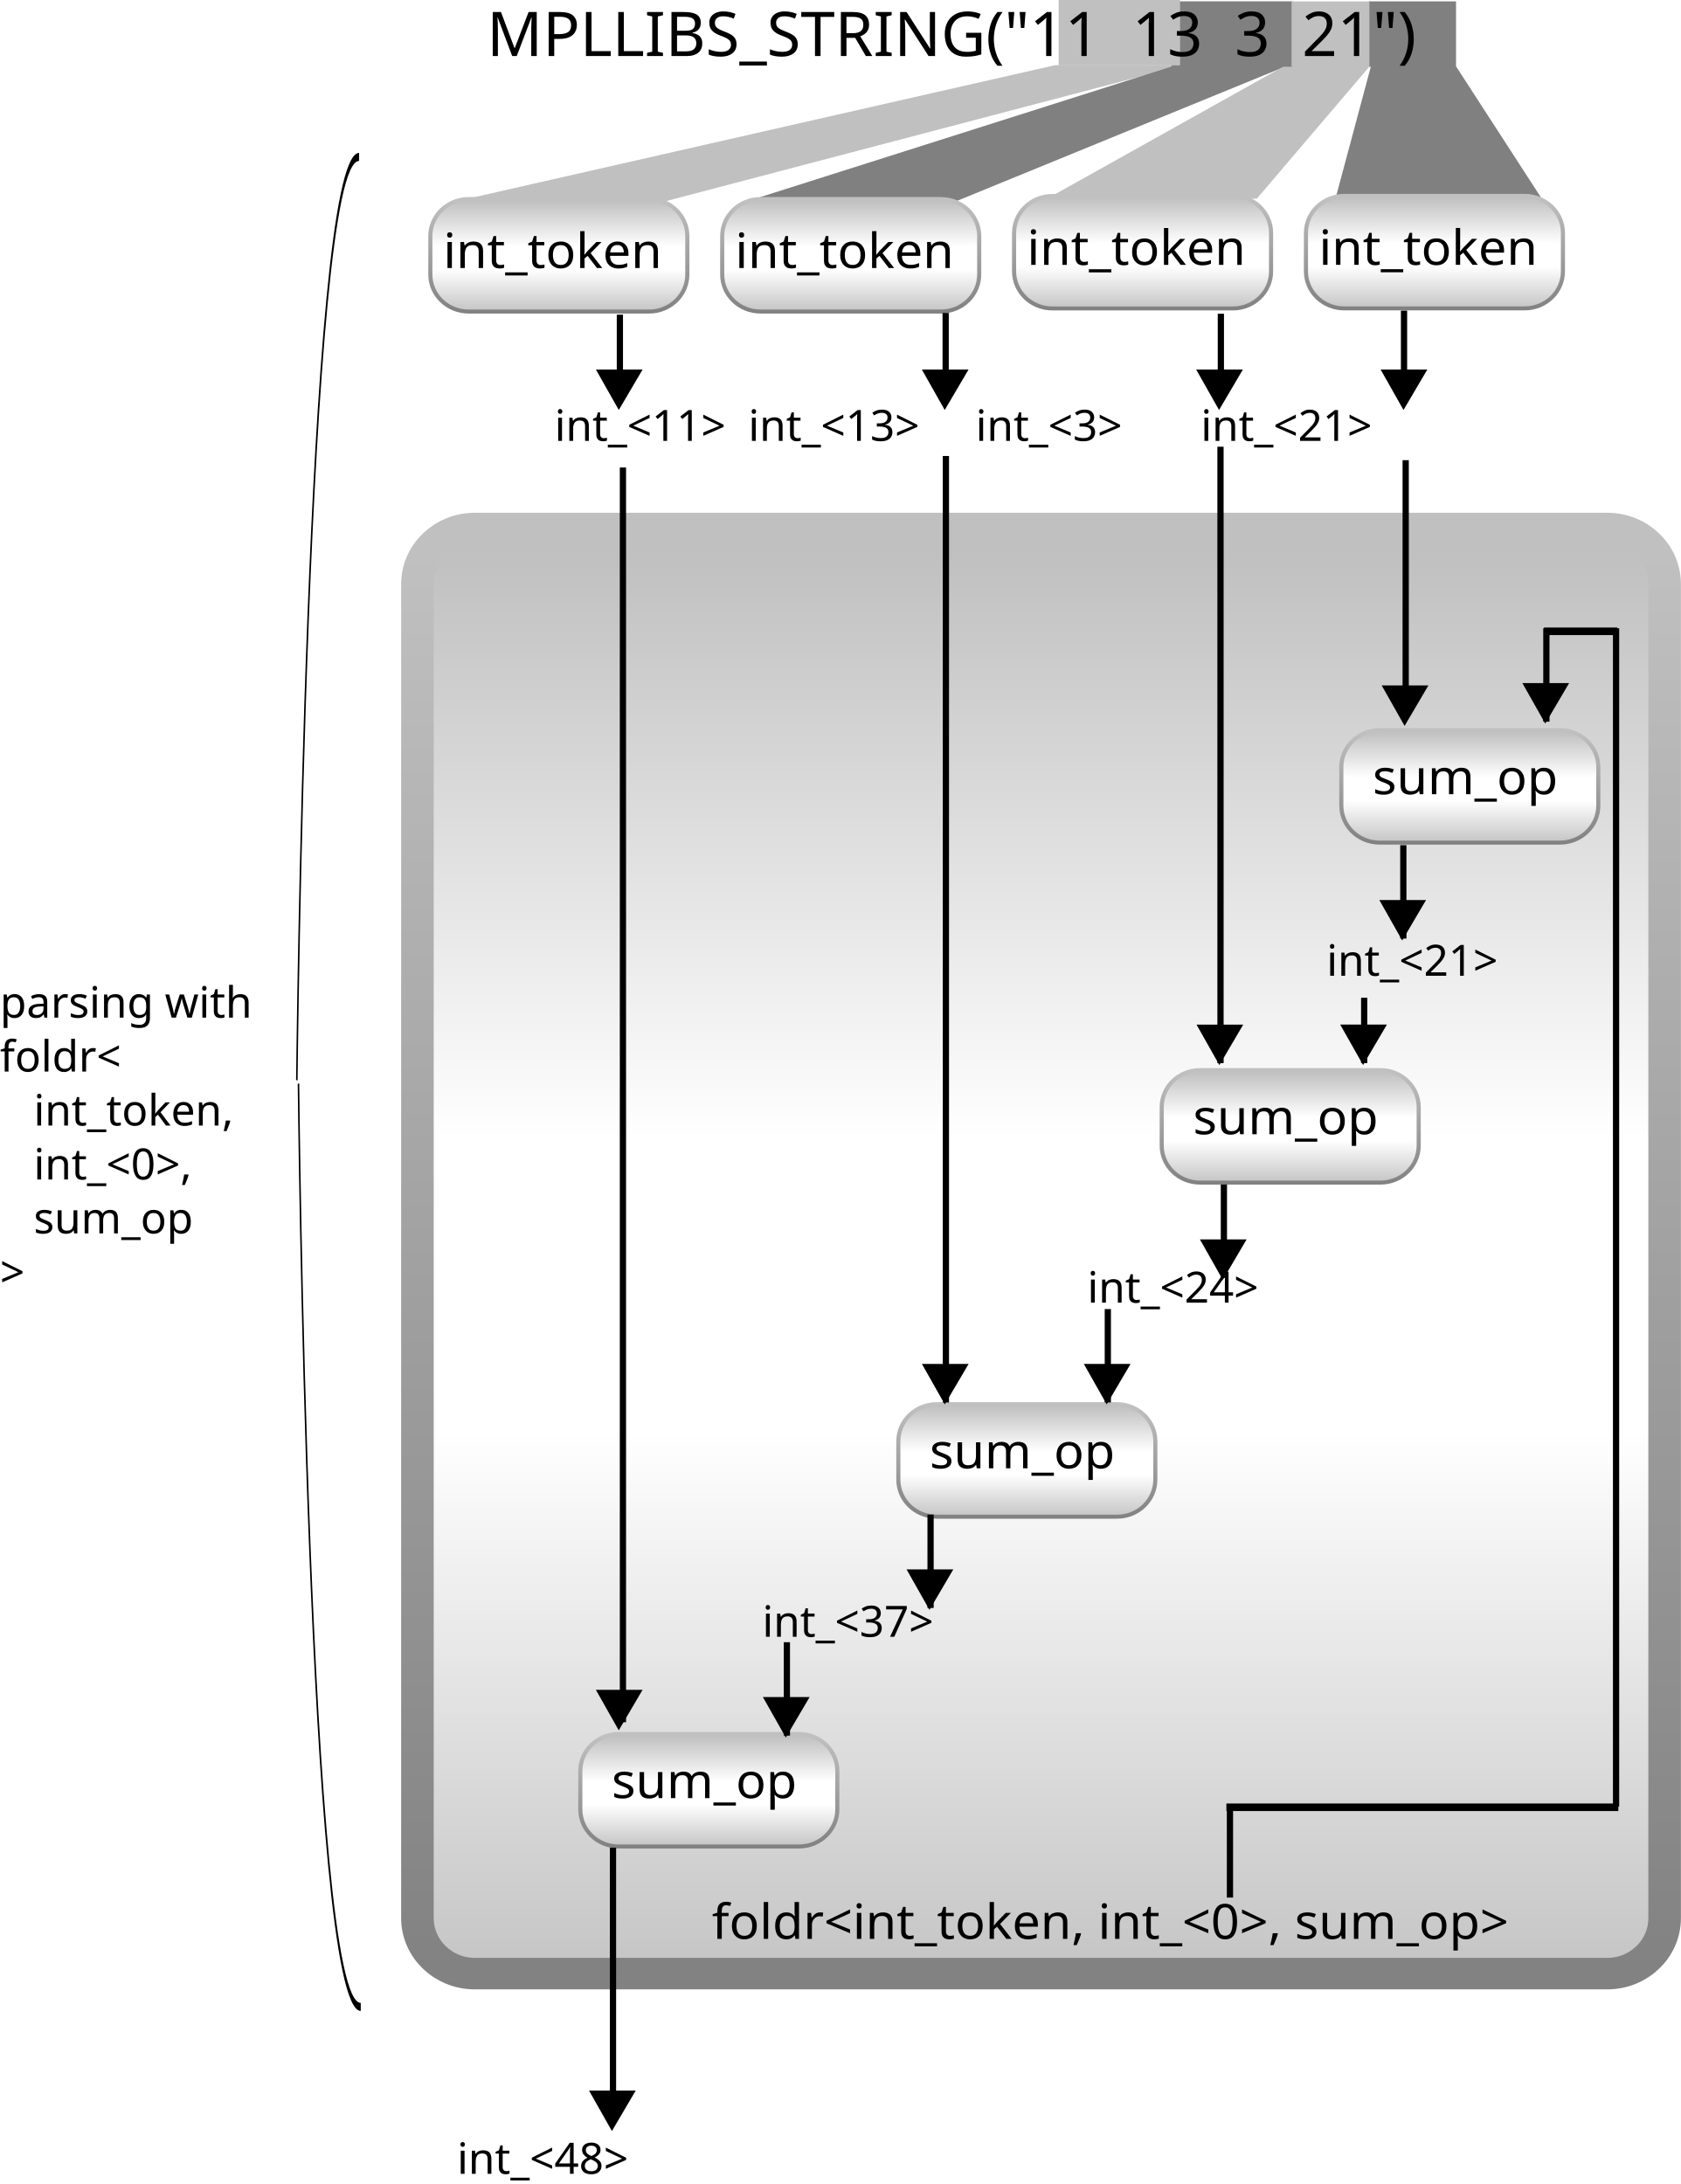
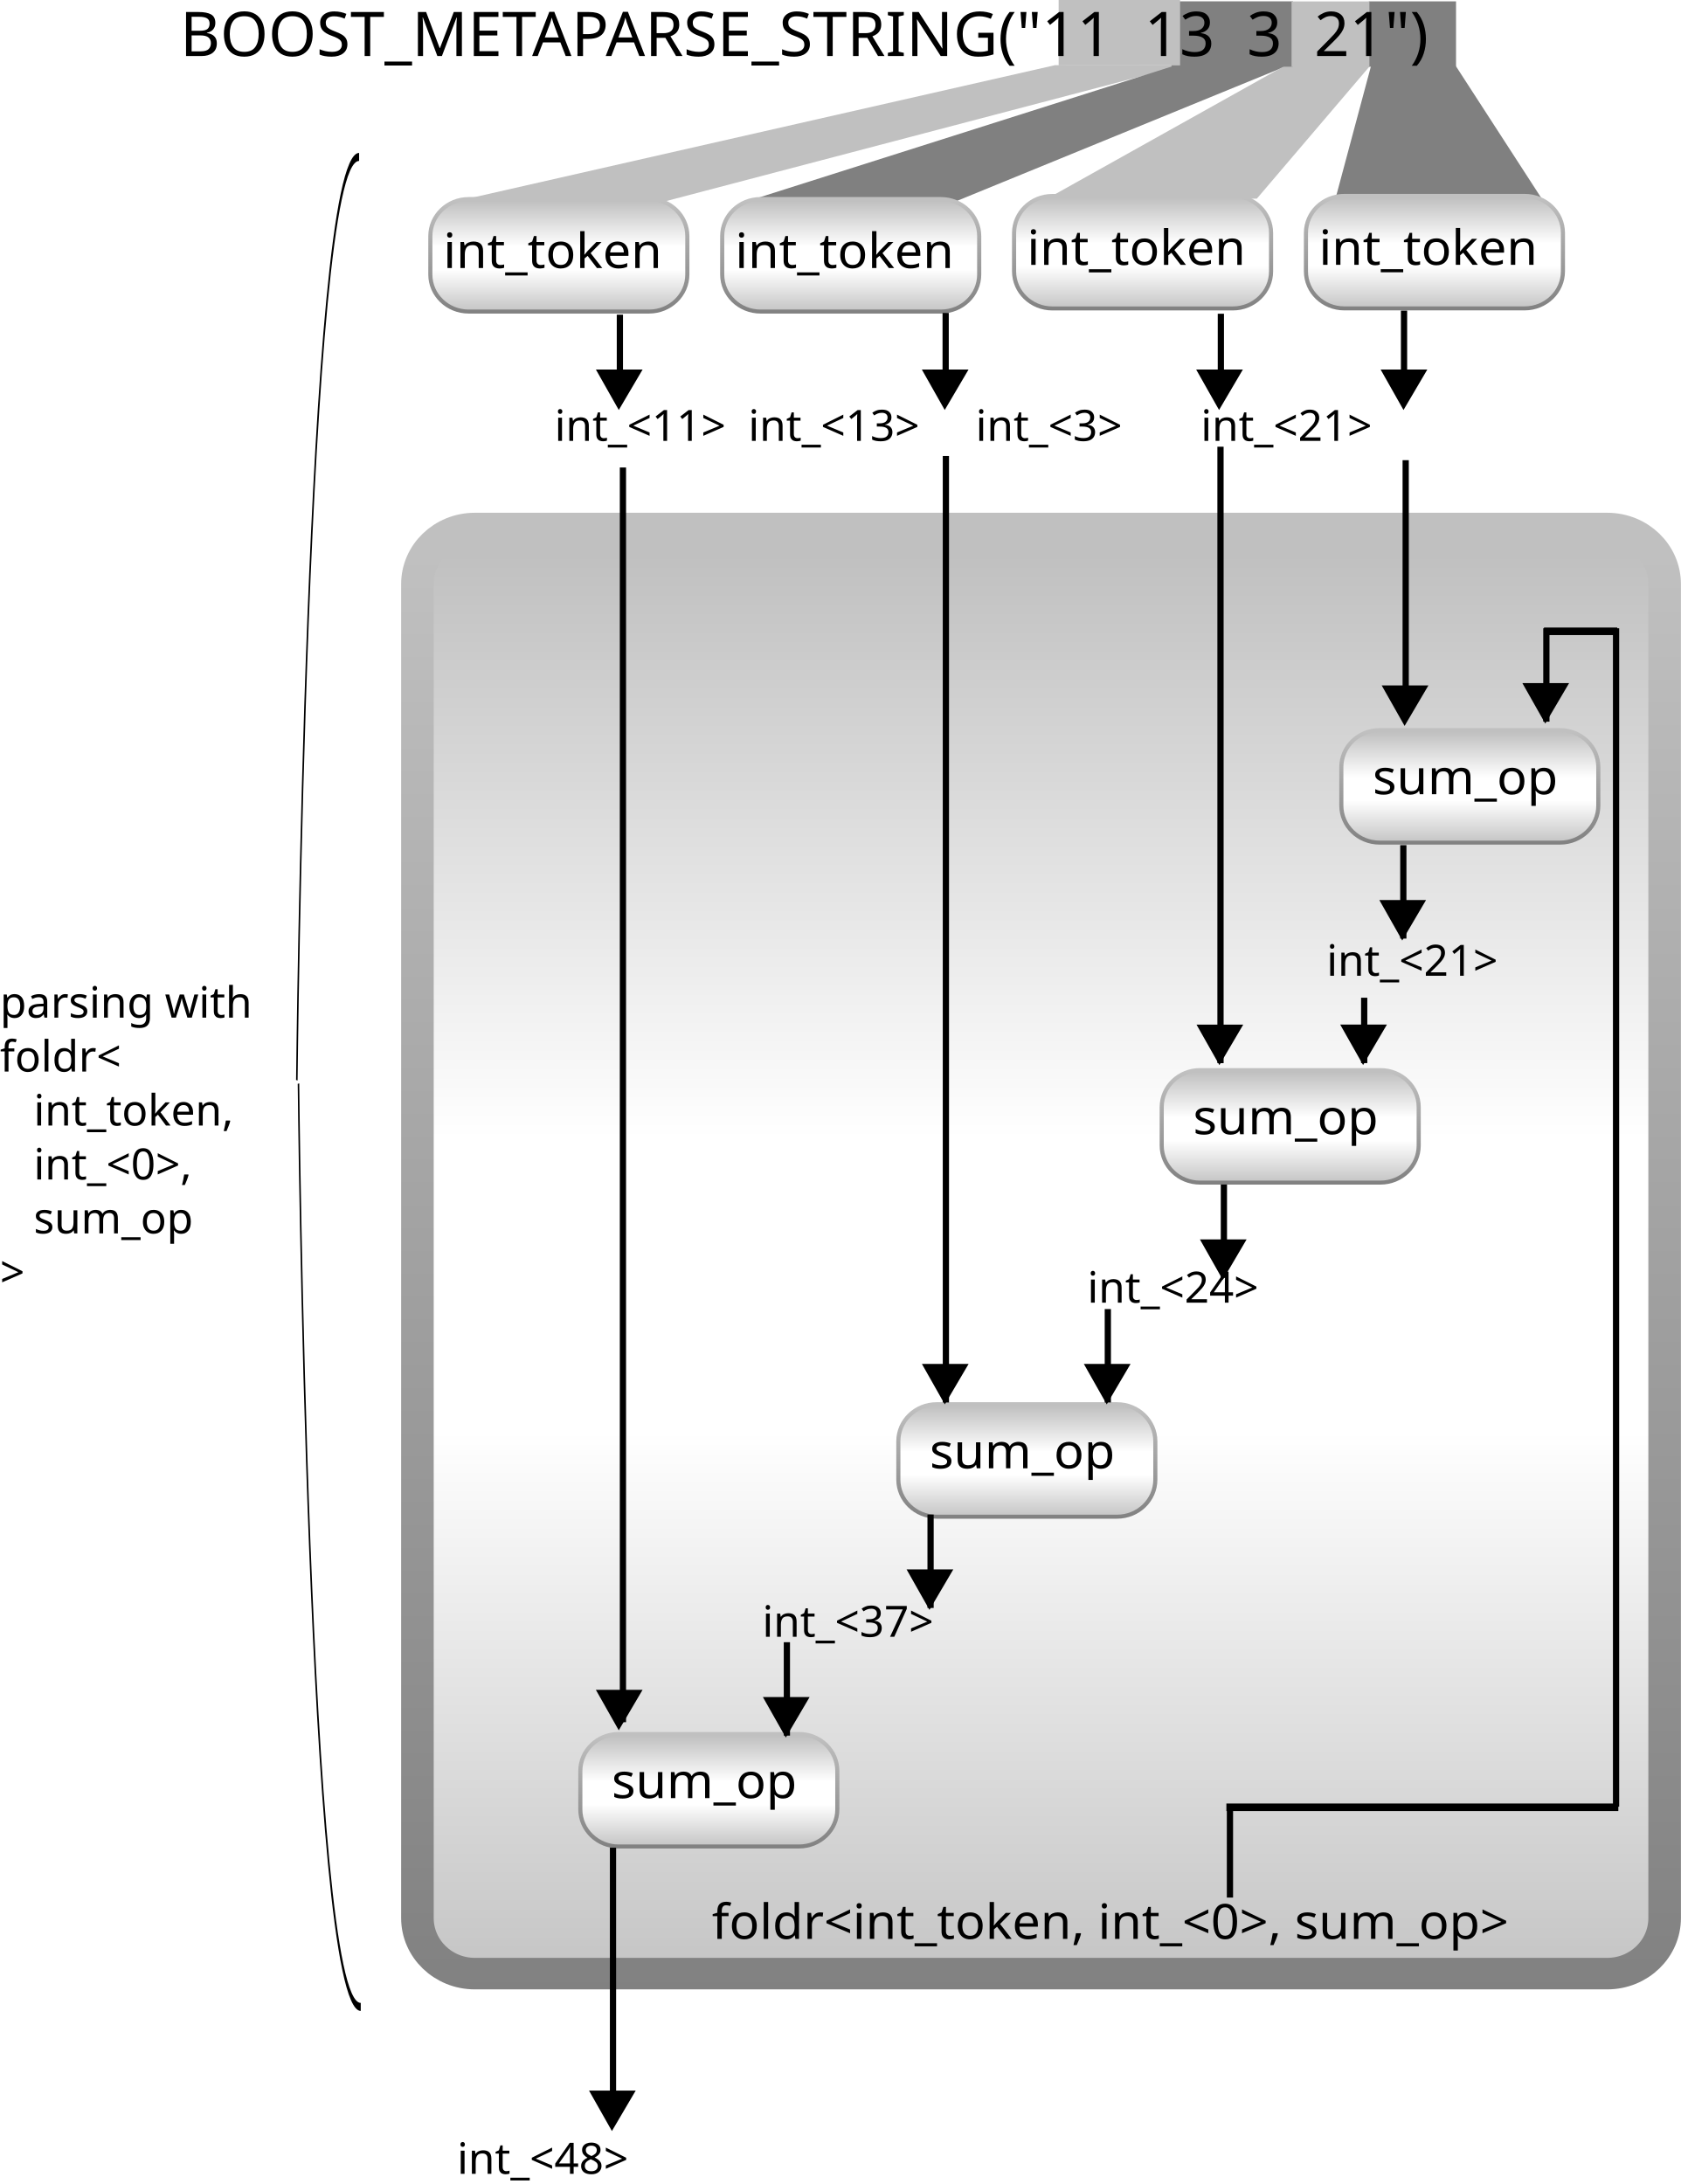
<svg xmlns="http://www.w3.org/2000/svg" xmlns:xlink="http://www.w3.org/1999/xlink" width="1090.453" height="1417.194" id="svg2" version="1.1">
  <defs id="defs4">
    <linearGradient id="linearGradient18419">
      <stop style="stop-color:#808080;stop-opacity:1;" offset="0" id="stop18421" />
      <stop style="stop-color:#ffffff;stop-opacity:1;" offset="1" id="stop18423" />
    </linearGradient>
    <linearGradient id="linearGradient4707">
      <stop id="stop4709" offset="0" style="stop-color:#c0c0c0;stop-opacity:1;" />
      <stop style="stop-color:#ffffff;stop-opacity:1;" offset="0.4" id="stop4711" />
      <stop id="stop4713" offset="0.6" style="stop-color:#ffffff;stop-opacity:1;" />
      <stop id="stop4715" offset="1" style="stop-color:#c0c0c0;stop-opacity:1;" />
    </linearGradient>
    <linearGradient id="linearGradient5254-5">
      <stop style="stop-color:#c0c0c0;stop-opacity:1;" offset="0" id="stop5256-7" />
      <stop style="stop-color:#808080;stop-opacity:1;" offset="1" id="stop5262-7" />
    </linearGradient>
    <linearGradient id="linearGradient4707-3">
      <stop id="stop4709-1" offset="0" style="stop-color:#c0c0c0;stop-opacity:1;" />
      <stop style="stop-color:#ffffff;stop-opacity:1;" offset="0.4" id="stop4711-4" />
      <stop id="stop4713-1" offset="0.6" style="stop-color:#ffffff;stop-opacity:1;" />
      <stop id="stop4715-4" offset="1" style="stop-color:#c0c0c0;stop-opacity:1;" />
    </linearGradient>
    <linearGradient id="linearGradient5254-5-2">
      <stop style="stop-color:#c0c0c0;stop-opacity:1;" offset="0" id="stop5256-7-9" />
      <stop style="stop-color:#808080;stop-opacity:1;" offset="1" id="stop5262-7-9" />
    </linearGradient>
    <linearGradient id="linearGradient4707-6">
      <stop id="stop4709-2" offset="0" style="stop-color:#c0c0c0;stop-opacity:1;" />
      <stop style="stop-color:#ffffff;stop-opacity:1;" offset="0.4" id="stop4711-0" />
      <stop id="stop4713-2" offset="0.6" style="stop-color:#ffffff;stop-opacity:1;" />
      <stop id="stop4715-5" offset="1" style="stop-color:#c0c0c0;stop-opacity:1;" />
    </linearGradient>
    <linearGradient id="linearGradient5254-5-5">
      <stop style="stop-color:#c0c0c0;stop-opacity:1;" offset="0" id="stop5256-7-4" />
      <stop style="stop-color:#808080;stop-opacity:1;" offset="1" id="stop5262-7-96" />
    </linearGradient>
    <linearGradient id="linearGradient4707-5">
      <stop id="stop4709-3" offset="0" style="stop-color:#c0c0c0;stop-opacity:1;" />
      <stop style="stop-color:#ffffff;stop-opacity:1;" offset="0.4" id="stop4711-9" />
      <stop id="stop4713-8" offset="0.6" style="stop-color:#ffffff;stop-opacity:1;" />
      <stop id="stop4715-8" offset="1" style="stop-color:#c0c0c0;stop-opacity:1;" />
    </linearGradient>
    <linearGradient id="linearGradient5254-5-3">
      <stop style="stop-color:#c0c0c0;stop-opacity:1;" offset="0" id="stop5256-7-43" />
      <stop style="stop-color:#808080;stop-opacity:1;" offset="1" id="stop5262-7-4" />
    </linearGradient>
    <linearGradient xlink:href="#linearGradient18419-7" id="linearGradient18429-4" x1="-108.934" y1="-376.169" x2="741.157" y2="-376.169" gradientUnits="userSpaceOnUse" />
    <linearGradient id="linearGradient18419-7">
      <stop style="stop-color:#808080;stop-opacity:1;" offset="0" id="stop18421-0" />
      <stop style="stop-color:#ffffff;stop-opacity:1;" offset="1" id="stop18423-4" />
    </linearGradient>
    <linearGradient xlink:href="#linearGradient18419-0" id="linearGradient18429-7" x1="-108.934" y1="-376.169" x2="741.157" y2="-376.169" gradientUnits="userSpaceOnUse" />
    <linearGradient id="linearGradient18419-0">
      <stop style="stop-color:#808080;stop-opacity:1;" offset="0" id="stop18421-8" />
      <stop style="stop-color:#ffffff;stop-opacity:1;" offset="1" id="stop18423-1" />
    </linearGradient>
    <linearGradient xlink:href="#linearGradient18419-05" id="linearGradient18429-5" x1="-108.934" y1="-376.169" x2="741.157" y2="-376.169" gradientUnits="userSpaceOnUse" />
    <linearGradient id="linearGradient18419-05">
      <stop style="stop-color:#808080;stop-opacity:1;" offset="0" id="stop18421-06" />
      <stop style="stop-color:#ffffff;stop-opacity:1;" offset="1" id="stop18423-0" />
    </linearGradient>
    <linearGradient xlink:href="#linearGradient4707" id="linearGradient18600" gradientUnits="userSpaceOnUse" gradientTransform="matrix(0.4259672,0,0,0.5737611,615.1816,202.433)" spreadMethod="pad" x1="-1057.143" y1="-137.638" x2="-1057.143" y2="108.076" />
    <linearGradient xlink:href="#linearGradient5254-5" id="linearGradient18602" gradientUnits="userSpaceOnUse" gradientTransform="matrix(0.4259672,0,0,0.5737611,615.1816,202.433)" x1="-1057.143" y1="-137.638" x2="-1057.143" y2="108.076" />
    <linearGradient xlink:href="#linearGradient4707-3" id="linearGradient18604" gradientUnits="userSpaceOnUse" gradientTransform="matrix(0.4259672,0,0,0.5737611,615.1816,202.433)" spreadMethod="pad" x1="-1057.143" y1="-137.638" x2="-1057.143" y2="108.076" />
    <linearGradient xlink:href="#linearGradient5254-5-2" id="linearGradient18606" gradientUnits="userSpaceOnUse" gradientTransform="matrix(0.4259672,0,0,0.5737611,615.1816,202.433)" x1="-1057.143" y1="-137.638" x2="-1057.143" y2="108.076" />
    <linearGradient xlink:href="#linearGradient4707-6" id="linearGradient18608" gradientUnits="userSpaceOnUse" gradientTransform="matrix(0.4259672,0,0,0.5737611,615.1816,202.433)" spreadMethod="pad" x1="-1057.143" y1="-137.638" x2="-1057.143" y2="108.076" />
    <linearGradient xlink:href="#linearGradient5254-5-5" id="linearGradient18610" gradientUnits="userSpaceOnUse" gradientTransform="matrix(0.4259672,0,0,0.5737611,615.1816,202.433)" x1="-1057.143" y1="-137.638" x2="-1057.143" y2="108.076" />
    <linearGradient xlink:href="#linearGradient4707-5" id="linearGradient18612" gradientUnits="userSpaceOnUse" gradientTransform="matrix(0.4259672,0,0,0.5737611,615.1816,202.433)" spreadMethod="pad" x1="-1057.143" y1="-137.638" x2="-1057.143" y2="108.076" />
    <linearGradient xlink:href="#linearGradient5254-5-3" id="linearGradient18614" gradientUnits="userSpaceOnUse" gradientTransform="matrix(0.4259672,0,0,0.5737611,615.1816,202.433)" x1="-1057.143" y1="-137.638" x2="-1057.143" y2="108.076" />
    <linearGradient id="linearGradient4707-4">
      <stop id="stop4709-31" offset="0" style="stop-color:#c0c0c0;stop-opacity:1;" />
      <stop style="stop-color:#ffffff;stop-opacity:1;" offset="0.4" id="stop4711-7" />
      <stop id="stop4713-22" offset="0.6" style="stop-color:#ffffff;stop-opacity:1;" />
      <stop id="stop4715-3" offset="1" style="stop-color:#c0c0c0;stop-opacity:1;" />
    </linearGradient>
    <linearGradient id="linearGradient5254-5-1">
      <stop style="stop-color:#c0c0c0;stop-opacity:1;" offset="0" id="stop5256-7-94" />
      <stop style="stop-color:#808080;stop-opacity:1;" offset="1" id="stop5262-7-7" />
    </linearGradient>
    <linearGradient xlink:href="#linearGradient4707-4" id="linearGradient3189" gradientUnits="userSpaceOnUse" gradientTransform="matrix(0.4259672,0,0,0.5737611,615.1816,202.433)" spreadMethod="pad" x1="-1057.143" y1="-137.638" x2="-1057.143" y2="108.076" />
    <linearGradient xlink:href="#linearGradient5254-5-1" id="linearGradient3191" gradientUnits="userSpaceOnUse" gradientTransform="matrix(0.4259672,0,0,0.5737611,615.1816,202.433)" x1="-1057.143" y1="-137.638" x2="-1057.143" y2="108.076" />
    <linearGradient xlink:href="#linearGradient4707-4-9" id="linearGradient3189-3" gradientUnits="userSpaceOnUse" gradientTransform="matrix(0.4259672,0,0,0.5737611,615.1816,202.433)" spreadMethod="pad" x1="-1057.143" y1="-137.638" x2="-1057.143" y2="108.076" />
    <linearGradient id="linearGradient4707-4-9">
      <stop id="stop4709-31-7" offset="0" style="stop-color:#c0c0c0;stop-opacity:1;" />
      <stop style="stop-color:#ffffff;stop-opacity:1;" offset="0.4" id="stop4711-7-9" />
      <stop id="stop4713-22-9" offset="0.6" style="stop-color:#ffffff;stop-opacity:1;" />
      <stop id="stop4715-3-1" offset="1" style="stop-color:#c0c0c0;stop-opacity:1;" />
    </linearGradient>
    <linearGradient xlink:href="#linearGradient5254-5-1-3" id="linearGradient3191-9" gradientUnits="userSpaceOnUse" gradientTransform="matrix(0.4259672,0,0,0.5737611,615.1816,202.433)" x1="-1057.143" y1="-137.638" x2="-1057.143" y2="108.076" />
    <linearGradient id="linearGradient5254-5-1-3">
      <stop style="stop-color:#c0c0c0;stop-opacity:1;" offset="0" id="stop5256-7-94-4" />
      <stop style="stop-color:#808080;stop-opacity:1;" offset="1" id="stop5262-7-7-0" />
    </linearGradient>
    <linearGradient xlink:href="#linearGradient4707-4-9-3" id="linearGradient3189-3-7" gradientUnits="userSpaceOnUse" gradientTransform="matrix(0.4259672,0,0,0.5737611,615.1816,202.433)" spreadMethod="pad" x1="-1057.143" y1="-137.638" x2="-1057.143" y2="108.076" />
    <linearGradient id="linearGradient4707-4-9-3">
      <stop id="stop4709-31-7-0" offset="0" style="stop-color:#c0c0c0;stop-opacity:1;" />
      <stop style="stop-color:#ffffff;stop-opacity:1;" offset="0.4" id="stop4711-7-9-0" />
      <stop id="stop4713-22-9-6" offset="0.6" style="stop-color:#ffffff;stop-opacity:1;" />
      <stop id="stop4715-3-1-2" offset="1" style="stop-color:#c0c0c0;stop-opacity:1;" />
    </linearGradient>
    <linearGradient xlink:href="#linearGradient5254-5-1-3-2" id="linearGradient3191-9-7" gradientUnits="userSpaceOnUse" gradientTransform="matrix(0.4259672,0,0,0.5737611,615.1816,202.433)" x1="-1057.143" y1="-137.638" x2="-1057.143" y2="108.076" />
    <linearGradient id="linearGradient5254-5-1-3-2">
      <stop style="stop-color:#c0c0c0;stop-opacity:1;" offset="0" id="stop5256-7-94-4-5" />
      <stop style="stop-color:#808080;stop-opacity:1;" offset="1" id="stop5262-7-7-0-3" />
    </linearGradient>
    <linearGradient xlink:href="#linearGradient4707-4-9-1" id="linearGradient3189-3-9" gradientUnits="userSpaceOnUse" gradientTransform="matrix(0.4259672,0,0,0.5737611,615.1816,202.433)" spreadMethod="pad" x1="-1057.143" y1="-137.638" x2="-1057.143" y2="108.076" />
    <linearGradient id="linearGradient4707-4-9-1">
      <stop id="stop4709-31-7-8" offset="0" style="stop-color:#c0c0c0;stop-opacity:1;" />
      <stop style="stop-color:#ffffff;stop-opacity:1;" offset="0.4" id="stop4711-7-9-9" />
      <stop id="stop4713-22-9-7" offset="0.6" style="stop-color:#ffffff;stop-opacity:1;" />
      <stop id="stop4715-3-1-21" offset="1" style="stop-color:#c0c0c0;stop-opacity:1;" />
    </linearGradient>
    <linearGradient xlink:href="#linearGradient5254-5-1-3-26" id="linearGradient3191-9-9" gradientUnits="userSpaceOnUse" gradientTransform="matrix(0.4259672,0,0,0.5737611,615.1816,202.433)" x1="-1057.143" y1="-137.638" x2="-1057.143" y2="108.076" />
    <linearGradient id="linearGradient5254-5-1-3-26">
      <stop style="stop-color:#c0c0c0;stop-opacity:1;" offset="0" id="stop5256-7-94-4-7" />
      <stop style="stop-color:#808080;stop-opacity:1;" offset="1" id="stop5262-7-7-0-5" />
    </linearGradient>
    <linearGradient xlink:href="#linearGradient4707-7" id="linearGradient18600-3" gradientUnits="userSpaceOnUse" gradientTransform="matrix(2.067319,0,0,7.369721,2957.977,1184.267)" spreadMethod="pad" x1="-1057.143" y1="-137.638" x2="-1057.143" y2="108.076" />
    <linearGradient id="linearGradient4707-7">
      <stop id="stop4709-7" offset="0" style="stop-color:#c0c0c0;stop-opacity:1;" />
      <stop style="stop-color:#ffffff;stop-opacity:1;" offset="0.4" id="stop4711-6" />
      <stop id="stop4713-3" offset="0.6" style="stop-color:#ffffff;stop-opacity:1;" />
      <stop id="stop4715-9" offset="1" style="stop-color:#c0c0c0;stop-opacity:1;" />
    </linearGradient>
    <linearGradient xlink:href="#linearGradient5254-5-7" id="linearGradient18602-6" gradientUnits="userSpaceOnUse" gradientTransform="matrix(2.067319,0,0,7.369721,2957.977,1184.267)" x1="-1057.143" y1="-137.638" x2="-1057.143" y2="108.076" />
    <linearGradient id="linearGradient5254-5-7">
      <stop style="stop-color:#c0c0c0;stop-opacity:1;" offset="0" id="stop5256-7-44" />
      <stop style="stop-color:#808080;stop-opacity:1;" offset="1" id="stop5262-7-49" />
    </linearGradient>
  </defs>
  <g id="layer1" transform="translate(274.7385,-242.2198)">
    <g transform="matrix(0.5415107,0,0,0.5239281,-19.22166,512.7019)" id="g17514-5">
      <rect ry="68.777" y="138.331" x="28.291" height="1789.79" width="1494.376" id="rect5215-5-12" style="fill:url(#linearGradient18600-3);fill-opacity:1;stroke:url(#linearGradient18602-6);stroke-width:39.033;stroke-linejoin:round;stroke-miterlimit:4;stroke-dasharray:none" />
      <text id="text5640-00-5" y="1885.084" x="381.119" style="font-size:40px;font-style:normal;font-weight:normal;line-height:125%;letter-spacing:0px;word-spacing:0px;fill:#000000;fill-opacity:1;stroke:none;font-family:Sans" xml:space="preserve">
        <tspan y="1885.084" x="381.119" id="tspan5642-9-88" style="font-size:60.077px">foldr&lt;int_token, int_&lt;0&gt;, sum_op&gt;</tspan>
      </text>
    </g>
    <path style="fill:#c0c0c0;fill-opacity:1" id="rect17648" d="m 409.738,284.517 82.921,0.129 -338.402,88.893 -136.074,0 z" />
    <path style="fill:#808080;fill-opacity:1" id="rect17648-3" d="m 488.125,284.541 72.819,0.129 -217.183,88.893 -136.074,0 z" />
    <path style="fill:#c0c0c0;fill-opacity:1" id="rect17648-37" d="m 563.861,282.115 52.616,0.129 -75.762,88.893 -136.074,0 z" />
    <path style="fill:#808080;fill-opacity:1" id="rect17648-5" d="m 614.947,284.541 54.636,0.129 57.578,88.893 -136.074,0 z" />
    <rect style="fill:#808080;fill-opacity:1" y="243.108" x="-669.965" height="42.426" width="56.569" id="rect18516-4-8" transform="scale(-1,1)" />
    <rect style="fill:#808080;fill-opacity:1" y="243.088" x="485.396" height="42.426" width="78.792" id="rect18516-4" />
    <rect style="fill:#c0c0c0;fill-opacity:1" y="243.149" x="563.254" height="42.426" width="50.508" id="rect18516-6" />
    <rect style="fill:#c0c0c0;fill-opacity:1" y="242.22" x="412.142" height="42.426" width="78.792" id="rect18516" />
-     <text xml:space="preserve" style="font-size:40px;font-style:normal;font-weight:normal;line-height:125%;letter-spacing:0px;word-spacing:0px;fill:#000000;fill-opacity:1;stroke:none;font-family:Sans" x="41.096" y="278.585" id="text2985">
-       <tspan id="tspan2987" x="41.096" y="278.585">MPLLIBS_STRING("11  13  3  21")</tspan>
+     <text xml:space="preserve" style="font-size:40px;font-style:normal;font-weight:normal;text-align:end;line-height:125%;letter-spacing:0px;word-spacing:0px;text-anchor:end;fill:#000000;fill-opacity:1;stroke:none;font-family:Sans" x="704.026" y="278.585" id="text2985">
+       <tspan id="tspan2987" x="704.026" y="278.585">BOOST_METAPARSE_STRING("11  13  3  21")</tspan>
    </text>
    <g transform="matrix(0.5415107,0,0,0.5239281,-1.763825,307.9855)" id="g17514">
      <rect ry="45.901" y="121.003" x="11.525" height="139.342" width="307.913" id="rect5215-5" style="fill:url(#linearGradient18600);fill-opacity:1;stroke:url(#linearGradient18602);stroke-width:4.944;stroke-linejoin:round;stroke-miterlimit:4;stroke-dasharray:none" />
      <text id="text5640-00" y="206.412" x="26.949" style="font-size:40px;font-style:normal;font-weight:normal;line-height:125%;letter-spacing:0px;word-spacing:0px;fill:#000000;fill-opacity:1;stroke:none;font-family:Sans" xml:space="preserve">
        <tspan y="206.412" x="26.949" id="tspan5642-9" style="font-size:60.077px">int_token</tspan>
      </text>
    </g>
    <g transform="matrix(0.5415107,0,0,0.5239281,187.6078,307.9855)" id="g17514-2">
      <rect ry="45.901" y="121.003" x="11.525" height="139.342" width="307.913" id="rect5215-5-1" style="fill:url(#linearGradient18604);fill-opacity:1;stroke:url(#linearGradient18606);stroke-width:4.944;stroke-linejoin:round;stroke-miterlimit:4;stroke-dasharray:none" />
      <text id="text5640-00-3" y="206.412" x="26.949" style="font-size:40px;font-style:normal;font-weight:normal;line-height:125%;letter-spacing:0px;word-spacing:0px;fill:#000000;fill-opacity:1;stroke:none;font-family:Sans" xml:space="preserve">
        <tspan y="206.412" x="26.949" id="tspan5642-9-8" style="font-size:60.077px">int_token</tspan>
      </text>
    </g>
    <g transform="matrix(0.5415107,0,0,0.5239281,376.9795,305.9652)" id="g17514-1">
      <rect ry="45.901" y="121.003" x="11.525" height="139.342" width="307.913" id="rect5215-5-8" style="fill:url(#linearGradient18608);fill-opacity:1;stroke:url(#linearGradient18610);stroke-width:4.944;stroke-linejoin:round;stroke-miterlimit:4;stroke-dasharray:none" />
      <text id="text5640-00-8" y="206.412" x="26.949" style="font-size:40px;font-style:normal;font-weight:normal;line-height:125%;letter-spacing:0px;word-spacing:0px;fill:#000000;fill-opacity:1;stroke:none;font-family:Sans" xml:space="preserve">
        <tspan y="206.412" x="26.949" id="tspan5642-9-3" style="font-size:60.077px">int_token</tspan>
      </text>
    </g>
    <g transform="matrix(0.5415107,0,0,0.5239281,566.3511,305.9246)" id="g17514-3">
      <rect ry="45.901" y="121.003" x="11.525" height="139.342" width="307.913" id="rect5215-5-7" style="fill:url(#linearGradient18612);fill-opacity:1;stroke:url(#linearGradient18614);stroke-width:4.944;stroke-linejoin:round;stroke-miterlimit:4;stroke-dasharray:none" />
      <text id="text5640-00-7" y="206.412" x="26.949" style="font-size:40px;font-style:normal;font-weight:normal;line-height:125%;letter-spacing:0px;word-spacing:0px;fill:#000000;fill-opacity:1;stroke:none;font-family:Sans" xml:space="preserve">
        <tspan y="206.412" x="26.949" id="tspan5642-9-85" style="font-size:60.077px">int_token</tspan>
      </text>
    </g>
    <g transform="matrix(0.5415107,0,0,0.5239281,540.8161,662.6861)" id="g17514-32">
      <g id="g3184" transform="translate(89.54084,-19.28036)">
        <rect style="fill:url(#linearGradient3189);fill-opacity:1;stroke:url(#linearGradient3191);stroke-width:4.944;stroke-linejoin:round;stroke-miterlimit:4;stroke-dasharray:none" id="rect5215-5-3" width="307.913" height="139.342" x="11.525" y="121.003" ry="45.901" />
        <text xml:space="preserve" style="font-size:40px;font-style:normal;font-weight:normal;line-height:125%;letter-spacing:0px;word-spacing:0px;fill:#000000;fill-opacity:1;stroke:none;font-family:Sans" x="49.038" y="200.413" id="text5640-00-0">
          <tspan style="font-size:60.077px" id="tspan5642-9-5" x="49.038" y="200.413">sum_op</tspan>
        </text>
      </g>
    </g>
    <rect style="fill:#000000;fill-opacity:1" id="rect18761-6" width="4.041" height="149.503" x="635.283" y="540.833" />
    <path style="fill:#000000;fill-opacity:1" d="m 621.741,686.998 30.305,0 -15.449,26.264 0,0 z" id="rect18817-2" />
    <rect style="fill:#000000;fill-opacity:1" id="rect18761-34" width="4.041" height="60.609" x="726.562" y="649.899" />
    <path style="fill:#000000;fill-opacity:1" d="m 713.02,685.495 30.305,0 -15.449,26.264 0,0 z" id="rect18817-7" />
    <text xml:space="preserve" style="font-size:40px;font-style:normal;font-weight:normal;line-height:125%;letter-spacing:0px;word-spacing:0px;fill:#000000;fill-opacity:1;stroke:none;font-family:Sans" x="585.965" y="875.382" id="text18736-8-6">
      <tspan id="tspan18738-3-1" x="585.965" y="875.382" style="font-size:28px">int_&lt;21&gt;</tspan>
    </text>
    <g transform="matrix(0.5415107,0,0,0.5239281,424.2781,883.3054)" id="g17514-32-2">
      <g id="g3184-8" transform="translate(89.54084,-19.28036)">
        <rect style="fill:url(#linearGradient3189-3);fill-opacity:1;stroke:url(#linearGradient3191-9);stroke-width:4.944;stroke-linejoin:round;stroke-miterlimit:4;stroke-dasharray:none" id="rect5215-5-3-2" width="307.913" height="139.342" x="11.525" y="121.003" ry="45.901" />
        <text xml:space="preserve" style="font-size:40px;font-style:normal;font-weight:normal;line-height:125%;letter-spacing:0px;word-spacing:0px;fill:#000000;fill-opacity:1;stroke:none;font-family:Sans" x="49.038" y="200.413" id="text5640-00-0-7">
          <tspan style="font-size:60.077px" id="tspan5642-9-5-3" x="49.038" y="200.413">sum_op</tspan>
        </text>
      </g>
    </g>
    <text xml:space="preserve" style="font-size:40px;font-style:normal;font-weight:normal;line-height:125%;letter-spacing:0px;word-spacing:0px;fill:#000000;fill-opacity:1;stroke:none;font-family:Sans" x="430.736" y="1087.514" id="text18736-8-6-4">
      <tspan id="tspan18738-3-1-6" x="430.736" y="1087.514" style="font-size:28px">int_&lt;24&gt;</tspan>
    </text>
    <g transform="matrix(0.5415107,0,0,0.5239281,253.3999,1100.104)" id="g17514-32-2-8">
      <g id="g3184-8-4" transform="translate(89.54084,-19.28036)">
        <rect style="fill:url(#linearGradient3189-3-7);fill-opacity:1;stroke:url(#linearGradient3191-9-7);stroke-width:4.944;stroke-linejoin:round;stroke-miterlimit:4;stroke-dasharray:none" id="rect5215-5-3-2-9" width="307.913" height="139.342" x="11.525" y="121.003" ry="45.901" />
        <text xml:space="preserve" style="font-size:40px;font-style:normal;font-weight:normal;line-height:125%;letter-spacing:0px;word-spacing:0px;fill:#000000;fill-opacity:1;stroke:none;font-family:Sans" x="49.038" y="200.413" id="text5640-00-0-7-0">
          <tspan style="font-size:60.077px" id="tspan5642-9-5-3-8" x="49.038" y="200.413">sum_op</tspan>
        </text>
      </g>
    </g>
    <text xml:space="preserve" style="font-size:40px;font-style:normal;font-weight:normal;line-height:125%;letter-spacing:0px;word-spacing:0px;fill:#000000;fill-opacity:1;stroke:none;font-family:Sans" x="219.858" y="1304.313" id="text18736-8-6-4-0">
      <tspan id="tspan18738-3-1-6-7" x="219.858" y="1304.313" style="font-size:28px">int_&lt;37&gt;</tspan>
    </text>
    <g transform="matrix(0.5415107,0,0,0.5239281,47.06491,1314.094)" id="g17514-32-2-2">
      <g id="g3184-8-5" transform="translate(89.54084,-19.28036)">
        <rect style="fill:url(#linearGradient3189-3-9);fill-opacity:1;stroke:url(#linearGradient3191-9-9);stroke-width:4.944;stroke-linejoin:round;stroke-miterlimit:4;stroke-dasharray:none" id="rect5215-5-3-2-5" width="307.913" height="139.342" x="11.525" y="121.003" ry="45.901" />
        <text xml:space="preserve" style="font-size:40px;font-style:normal;font-weight:normal;line-height:125%;letter-spacing:0px;word-spacing:0px;fill:#000000;fill-opacity:1;stroke:none;font-family:Sans" x="49.038" y="200.413" id="text5640-00-0-7-5">
          <tspan style="font-size:60.077px" id="tspan5642-9-5-3-7" x="49.038" y="200.413">sum_op</tspan>
        </text>
      </g>
    </g>
    <text xml:space="preserve" style="font-size:40px;font-style:normal;font-weight:normal;line-height:125%;letter-spacing:0px;word-spacing:0px;fill:#000000;fill-opacity:1;stroke:none;font-family:Sans" x="21.828" y="1652.81" id="text18736-8-6-4-7">
      <tspan id="tspan18738-3-1-6-1" x="21.828" y="1652.81" style="font-size:28px">int_&lt;48&gt;</tspan>
    </text>
    <rect style="fill:#000000;fill-opacity:1" id="rect18761-34-0" width="4.041" height="60.609" x="633.75" y="790.65" />
    <path style="fill:#000000;fill-opacity:1" d="m 620.208,826.246 30.305,0 -15.449,26.264 0,0 z" id="rect18817-7-4" />
    <rect style="fill:#000000;fill-opacity:1" id="rect18761-34-3" width="4.041" height="42.426" x="608.359" y="889.645" />
    <path style="fill:#000000;fill-opacity:1" d="m 594.817,907.059 30.305,0 -15.449,26.264 0,0 z" id="rect18817-7-7" />
    <rect style="fill:#000000;fill-opacity:1" id="rect18761-34-9" width="4.041" height="60.609" x="517.334" y="1010.864" />
    <path style="fill:#000000;fill-opacity:1" d="m 503.792,1046.46 30.305,0 -15.449,26.264 0,0 z" id="rect18817-7-2" />
    <rect style="fill:#000000;fill-opacity:1" id="rect18761-34-30" width="4.041" height="60.609" x="442.024" y="1091.676" />
    <path style="fill:#000000;fill-opacity:1" d="m 428.482,1127.272 30.305,0 -15.449,26.264 0,0 z" id="rect18817-7-41" />
    <rect style="fill:#000000;fill-opacity:1" id="rect18761-34-2" width="4.041" height="60.609" x="327.019" y="1225.016" />
    <path style="fill:#000000;fill-opacity:1" d="m 313.477,1260.612 30.305,0 -15.449,26.264 0,0 z" id="rect18817-7-1" />
    <rect style="fill:#000000;fill-opacity:1" id="rect18761-34-36" width="4.041" height="60.609" x="233.791" y="1307.849" />
    <path style="fill:#000000;fill-opacity:1" d="m 220.249,1343.445 30.305,0 -15.449,26.264 0,0 z" id="rect18817-7-0" />
    <rect style="fill:#000000;fill-opacity:1" id="rect18761-34-23" width="4.041" height="167.685" x="120.968" y="1441.189" />
    <path style="fill:#000000;fill-opacity:1" d="m 107.427,1598.785 30.305,0 -15.449,26.264 0,0 z" id="rect18817-7-45" />
    <rect style="fill:#000000;fill-opacity:1" id="rect18761-34-4" width="4.041" height="814.183" x="127.415" y="545.574" />
    <path style="fill:#000000;fill-opacity:1" d="m 111.873,1338.744 30.305,0 -15.449,26.264 0,0 z" id="rect18817-7-71" />
    <rect style="fill:#000000;fill-opacity:1" id="rect18761-34-34" width="4.041" height="614.173" x="336.958" y="538.112" />
    <path style="fill:#000000;fill-opacity:1" d="m 323.416,1127.272 30.305,0 -15.449,26.264 0,0 z" id="rect18817-7-3" />
    <rect style="fill:#000000;fill-opacity:1" id="rect18761-34-99" width="4.041" height="400.02" x="515.131" y="532.092" />
    <path style="fill:#000000;fill-opacity:1" d="m 501.589,907.099 30.305,0 -15.449,26.264 0,0 z" id="rect18817-7-8" />
    <g id="g3106-8-7" transform="matrix(1,0,0,5.202712,-49.82241,-1084.328)">
      <path id="path3086-6-4" d="m 8.081,274.545 c -34.345,0 -40.406,115.157 -40.406,115.157" style="fill:none;stroke:#000000;stroke-width:1px;stroke-linecap:butt;stroke-linejoin:miter;stroke-opacity:1" />
      <path id="path3086-0-1-1" d="m 9.147,505.281 c -34.345,0 -40.406,-115.157 -40.406,-115.157" style="fill:none;stroke:#000000;stroke-width:1px;stroke-linecap:butt;stroke-linejoin:miter;stroke-opacity:1" />
    </g>
    <text xml:space="preserve" style="font-size:40px;font-style:normal;font-weight:normal;text-align:start;line-height:125%;letter-spacing:0px;word-spacing:0px;text-anchor:start;fill:#000000;fill-opacity:1;stroke:none;font-family:Sans" x="-274.738" y="902.57" id="text3081-8-1">
      <tspan x="-274.738" y="902.57" style="font-size:28px;text-align:start;text-anchor:start" id="tspan3586-7">parsing with</tspan>
      <tspan x="-274.738" y="937.57" style="font-size:28px;text-align:start;text-anchor:start" id="tspan3668">foldr&lt;</tspan>
      <tspan x="-274.738" y="972.57" style="font-size:28px;text-align:start;text-anchor:start" id="tspan3672">   int_token,</tspan>
      <tspan x="-274.738" y="1007.57" style="font-size:28px;text-align:start;text-anchor:start" id="tspan3674">   int_&lt;0&gt;,</tspan>
      <tspan x="-274.738" y="1042.57" style="font-size:28px;text-align:start;text-anchor:start" id="tspan3219">   sum_op</tspan>
      <tspan x="-274.738" y="1077.57" style="font-size:28px;text-align:start;text-anchor:start" id="tspan3670">&gt;</tspan>
    </text>
    <text xml:space="preserve" style="font-size:40px;font-style:normal;font-weight:normal;line-height:125%;letter-spacing:0px;word-spacing:0px;fill:#000000;fill-opacity:1;stroke:none;font-family:Sans" x="85.064" y="528.29" id="text18736">
      <tspan id="tspan18738" x="85.064" y="528.29" style="font-size:28px">int_&lt;11&gt;  int_&lt;13&gt;     int_&lt;3&gt;       int_&lt;21&gt;</tspan>
    </text>
    <rect style="fill:#000000;fill-opacity:1" id="rect18761" width="4.041" height="47.752" x="125.435" y="446.408" />
    <rect style="fill:#000000;fill-opacity:1" id="rect18761-1" width="4.041" height="44.895" x="336.806" y="445.283" />
    <rect style="fill:#000000;fill-opacity:1" id="rect18761-7" width="4.041" height="44.181" x="515.365" y="445.811" />
    <rect style="fill:#000000;fill-opacity:1" id="rect18761-3" width="4.041" height="46.323" x="634.208" y="443.791" />
    <path style="fill:#000000;fill-opacity:1" d="m 111.893,482.004 30.304,0 -15.449,26.264 0,0 z" id="rect18817" />
    <path style="fill:#000000;fill-opacity:1" d="m 323.37,482.004 30.305,0 -15.449,26.264 0,0 z" id="rect18817-9" />
    <path style="fill:#000000;fill-opacity:1" d="m 501.36,482.004 30.305,0 -15.449,26.264 0,0 z" id="rect18817-1" />
    <path style="fill:#000000;fill-opacity:1" d="m 621.035,482.004 30.305,0 -15.449,26.264 0,0 z" id="rect18817-8" />
    <rect style="fill:#000000;fill-opacity:1" id="rect18761-34-4-7" width="4.041" height="764.685" x="771.78" y="649.899" />
    <rect style="fill:#000000;fill-opacity:1" id="rect18761-34-6" width="4.041" height="60.609" x="521.262" y="1412.936" />
    <rect style="fill:#000000;fill-opacity:1" id="rect18761-3-0-4" width="254.3" height="4.895" x="520.972" y="1412.509" />
    <rect style="fill:#000000;fill-opacity:1" id="rect18761-3-0-4-1" width="47.536" height="4.895" x="727.044" y="649.426" />
  </g>
</svg>
